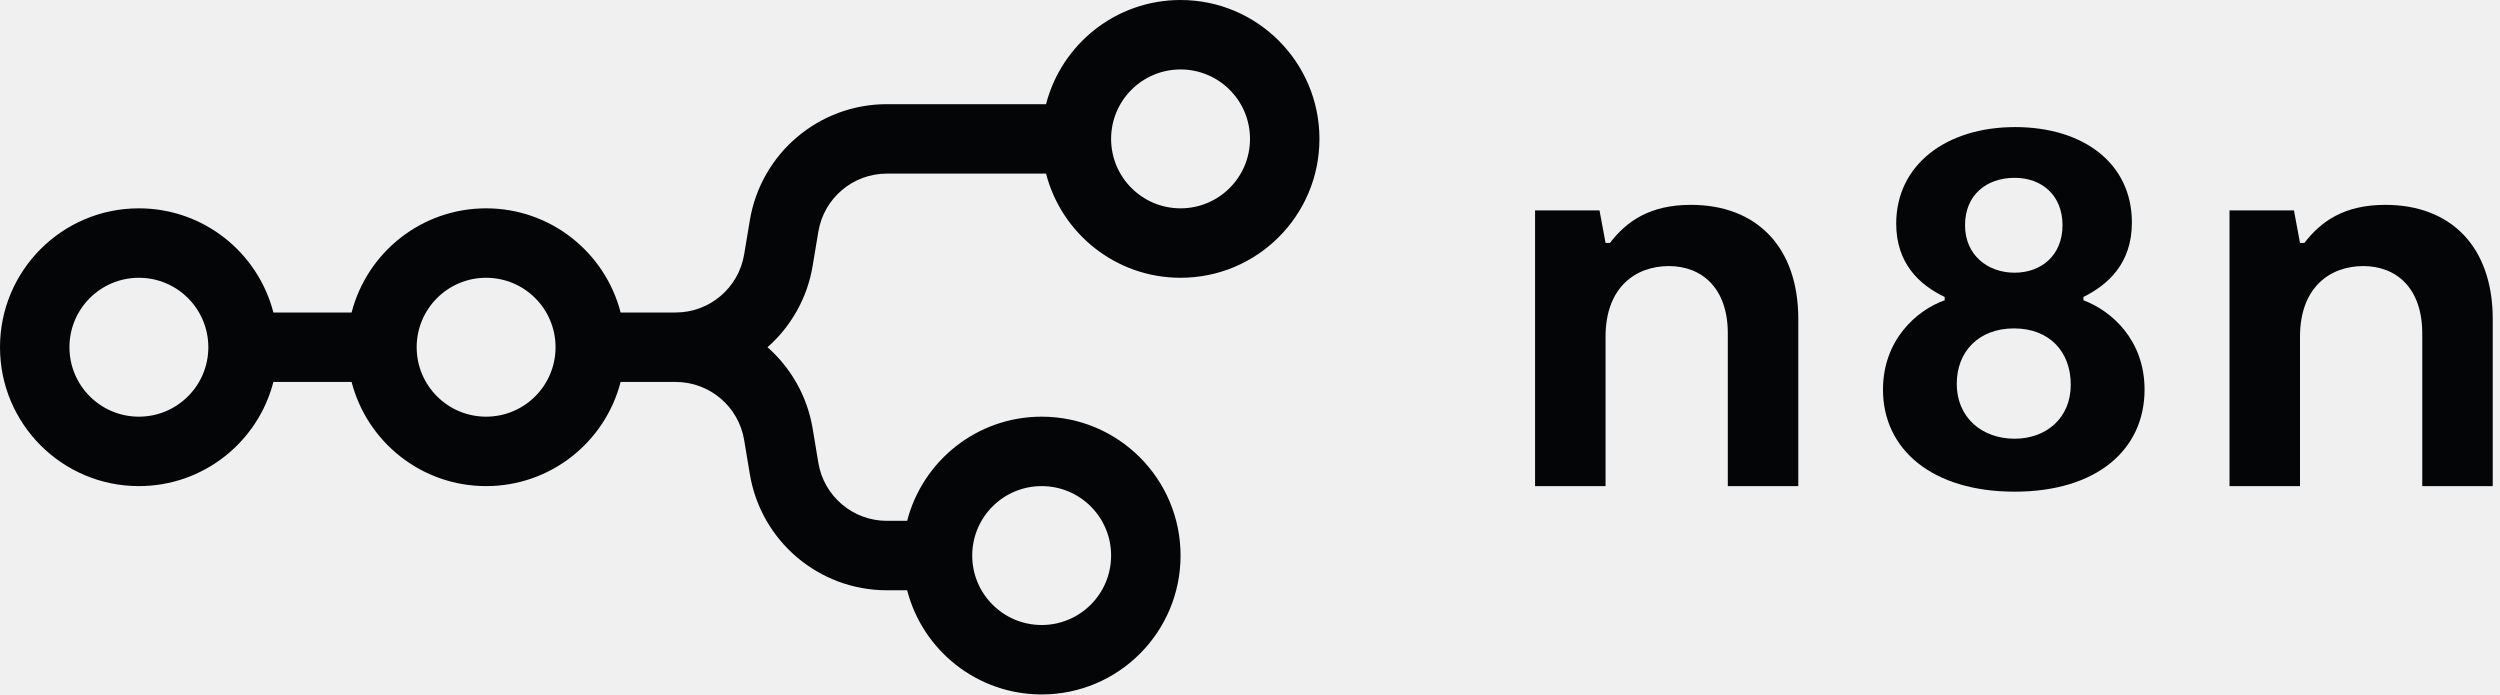
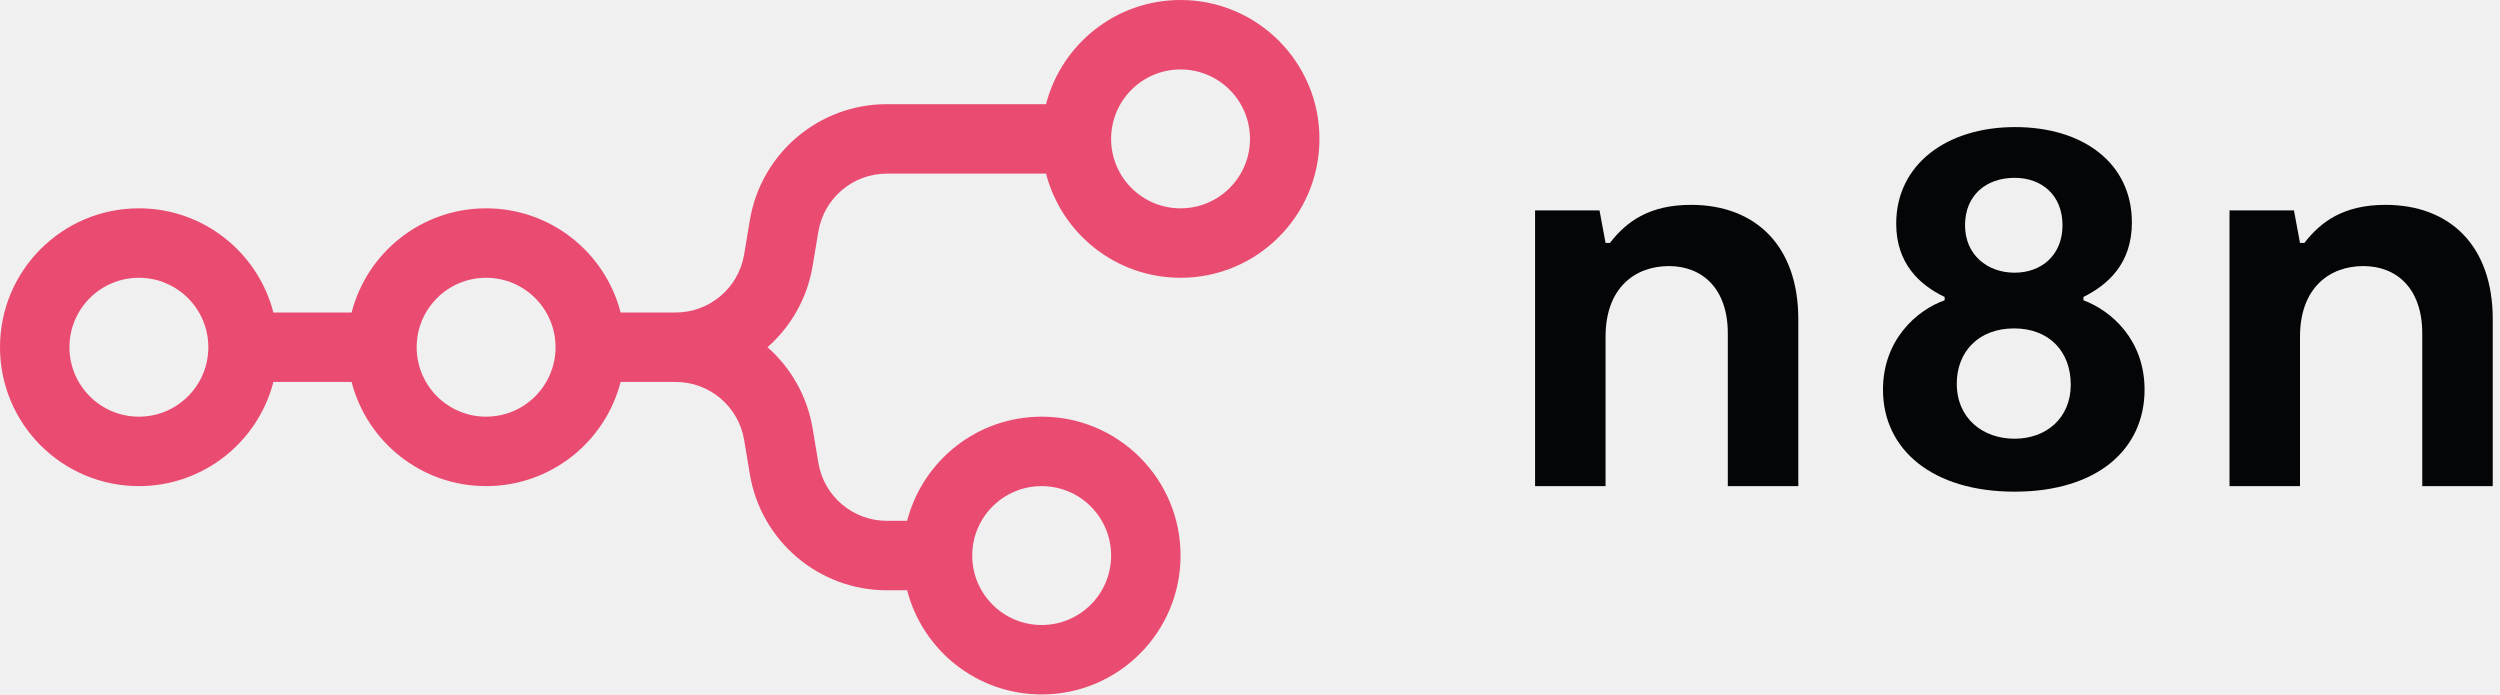
<svg xmlns="http://www.w3.org/2000/svg" width="576" height="160" viewBox="0 0 576 160" fill="none">
-   <g clip-path="url(#clip0_4629_26)">
-     <path fill-rule="evenodd" clip-rule="evenodd" d="M272 64C257.089 64 244.561 53.802 241.008 40H204.331C196.51 40 189.835 45.655 188.549 53.37L187.234 61.261C185.985 68.753 182.195 75.274 176.835 80C182.195 84.726 185.985 91.247 187.234 98.739L188.549 106.63C189.835 114.345 196.51 120 204.331 120H209.008C212.561 106.198 225.089 96 240 96C257.673 96 272 110.327 272 128C272 145.673 257.673 160 240 160C225.089 160 212.56 149.802 209.008 136H204.331C188.688 136 175.338 124.691 172.766 109.261L171.451 101.37C170.165 93.655 163.49 88 155.669 88H142.992C139.44 101.802 126.911 112 112 112C97.089 112 84.561 101.802 81.008 88H62.992C59.44 101.802 46.911 112 32 112C14.327 112 0 97.673 0 80C0 62.327 14.327 48 32 48C46.911 48 59.44 58.198 62.992 72H81.008C84.561 58.198 97.089 48 112 48C126.911 48 139.44 58.198 142.992 72H155.669C163.49 72 170.165 66.345 171.451 58.63L172.766 50.739C175.338 35.309 188.688 24 204.331 24L241.008 24C244.56 10.198 257.089 0 272 0C289.673 0 304 14.327 304 32C304 49.673 289.673 64 272 64ZM272 48C280.837 48 288 40.837 288 32C288 23.163 280.837 16 272 16C263.163 16 256 23.163 256 32C256 40.837 263.163 48 272 48ZM32 96C40.837 96 48 88.837 48 80C48 71.163 40.837 64 32 64C23.163 64 16 71.163 16 80C16 88.837 23.163 96 32 96ZM128 80C128 88.837 120.837 96 112 96C103.163 96 96 88.837 96 80C96 71.163 103.163 64 112 64C120.837 64 128 71.163 128 80ZM256 128C256 136.837 248.837 144 240 144C231.163 144 224 136.837 224 128C224 119.163 231.163 112 240 112C248.837 112 256 119.163 256 128Z" fill="#040506" />
+   <g clip-path="url(#clip0_4630_42)">
+     <path fill-rule="evenodd" clip-rule="evenodd" d="M272 64C257.089 64 244.561 53.802 241.008 40H204.331C196.51 40 189.835 45.655 188.549 53.37L187.234 61.261C185.985 68.753 182.195 75.274 176.835 80C182.195 84.726 185.985 91.247 187.234 98.739L188.549 106.63C189.835 114.345 196.51 120 204.331 120H209.008C212.561 106.198 225.089 96 240 96C257.673 96 272 110.327 272 128C272 145.673 257.673 160 240 160C225.089 160 212.56 149.802 209.008 136H204.331C188.688 136 175.338 124.691 172.766 109.261L171.451 101.37C170.165 93.655 163.49 88 155.669 88H142.992C139.44 101.802 126.911 112 112 112C97.089 112 84.561 101.802 81.008 88H62.992C59.44 101.802 46.911 112 32 112C14.327 112 0 97.673 0 80C0 62.327 14.327 48 32 48C46.911 48 59.44 58.198 62.992 72H81.008C84.561 58.198 97.089 48 112 48C126.911 48 139.44 58.198 142.992 72H155.669C163.49 72 170.165 66.345 171.451 58.63L172.766 50.739C175.338 35.309 188.688 24 204.331 24L241.008 24C244.56 10.198 257.089 0 272 0C289.673 0 304 14.327 304 32C304 49.673 289.673 64 272 64ZM272 48C280.837 48 288 40.837 288 32C288 23.163 280.837 16 272 16C263.163 16 256 23.163 256 32C256 40.837 263.163 48 272 48ZM32 96C40.837 96 48 88.837 48 80C48 71.163 40.837 64 32 64C23.163 64 16 71.163 16 80C16 88.837 23.163 96 32 96ZM128 80C128 88.837 120.837 96 112 96C103.163 96 96 88.837 96 80C96 71.163 103.163 64 112 64C120.837 64 128 71.163 128 80ZM256 128C256 136.837 248.837 144 240 144C231.163 144 224 136.837 224 128C224 119.163 231.163 112 240 112C248.837 112 256 119.163 256 128Z" fill="#EA4B71" />
    <path fill-rule="evenodd" clip-rule="evenodd" d="M480.023 69.183V68.421C485.605 65.625 491.188 60.796 491.188 51.265C491.188 37.541 479.896 29.28 464.29 29.28C448.304 29.28 436.885 38.049 436.885 51.519C436.885 60.669 442.214 65.625 448.05 68.421V69.183C441.579 71.471 433.84 78.333 433.84 89.77C433.84 103.622 445.259 113.28 464.163 113.28C483.068 113.28 494.106 103.622 494.106 89.77C494.106 78.333 486.494 71.598 480.023 69.183ZM464.163 40.972C470.507 40.972 475.202 45.038 475.202 51.901C475.202 58.763 470.38 62.829 464.163 62.829C457.946 62.829 452.744 58.763 452.744 51.901C452.744 44.911 457.693 40.972 464.163 40.972ZM464.163 101.081C456.804 101.081 450.841 96.379 450.841 88.373C450.841 81.129 455.789 75.665 464.036 75.665C472.156 75.665 477.105 81.002 477.105 88.627C477.105 96.379 471.395 101.081 464.163 101.081Z" fill="#040506" />
    <path d="M513.68 112.009H529.92V77.571C529.92 66.261 536.771 61.304 544.511 61.304C552.123 61.304 558.087 66.388 558.087 76.808V112.009H574.327V73.504C574.327 56.857 564.684 47.199 549.586 47.199C540.07 47.199 534.741 51.011 530.935 55.967H529.92L528.524 48.469H513.68V112.009Z" fill="#040506" />
    <path d="M369.92 112.009H353.68V48.469H368.524L369.92 55.967H370.935C374.741 51.011 380.07 47.199 389.586 47.199C404.684 47.199 414.327 56.857 414.327 73.504V112.009H398.087V76.808C398.087 66.388 392.123 61.304 384.511 61.304C376.771 61.304 369.92 66.261 369.92 77.571V112.009Z" fill="#040506" />
  </g>
  <defs>
-     <clipPath id="clip0_4629_26">
+     <clipPath id="clip0_4630_42">
      <rect width="576" height="160" fill="white" />
    </clipPath>
  </defs>
</svg>
